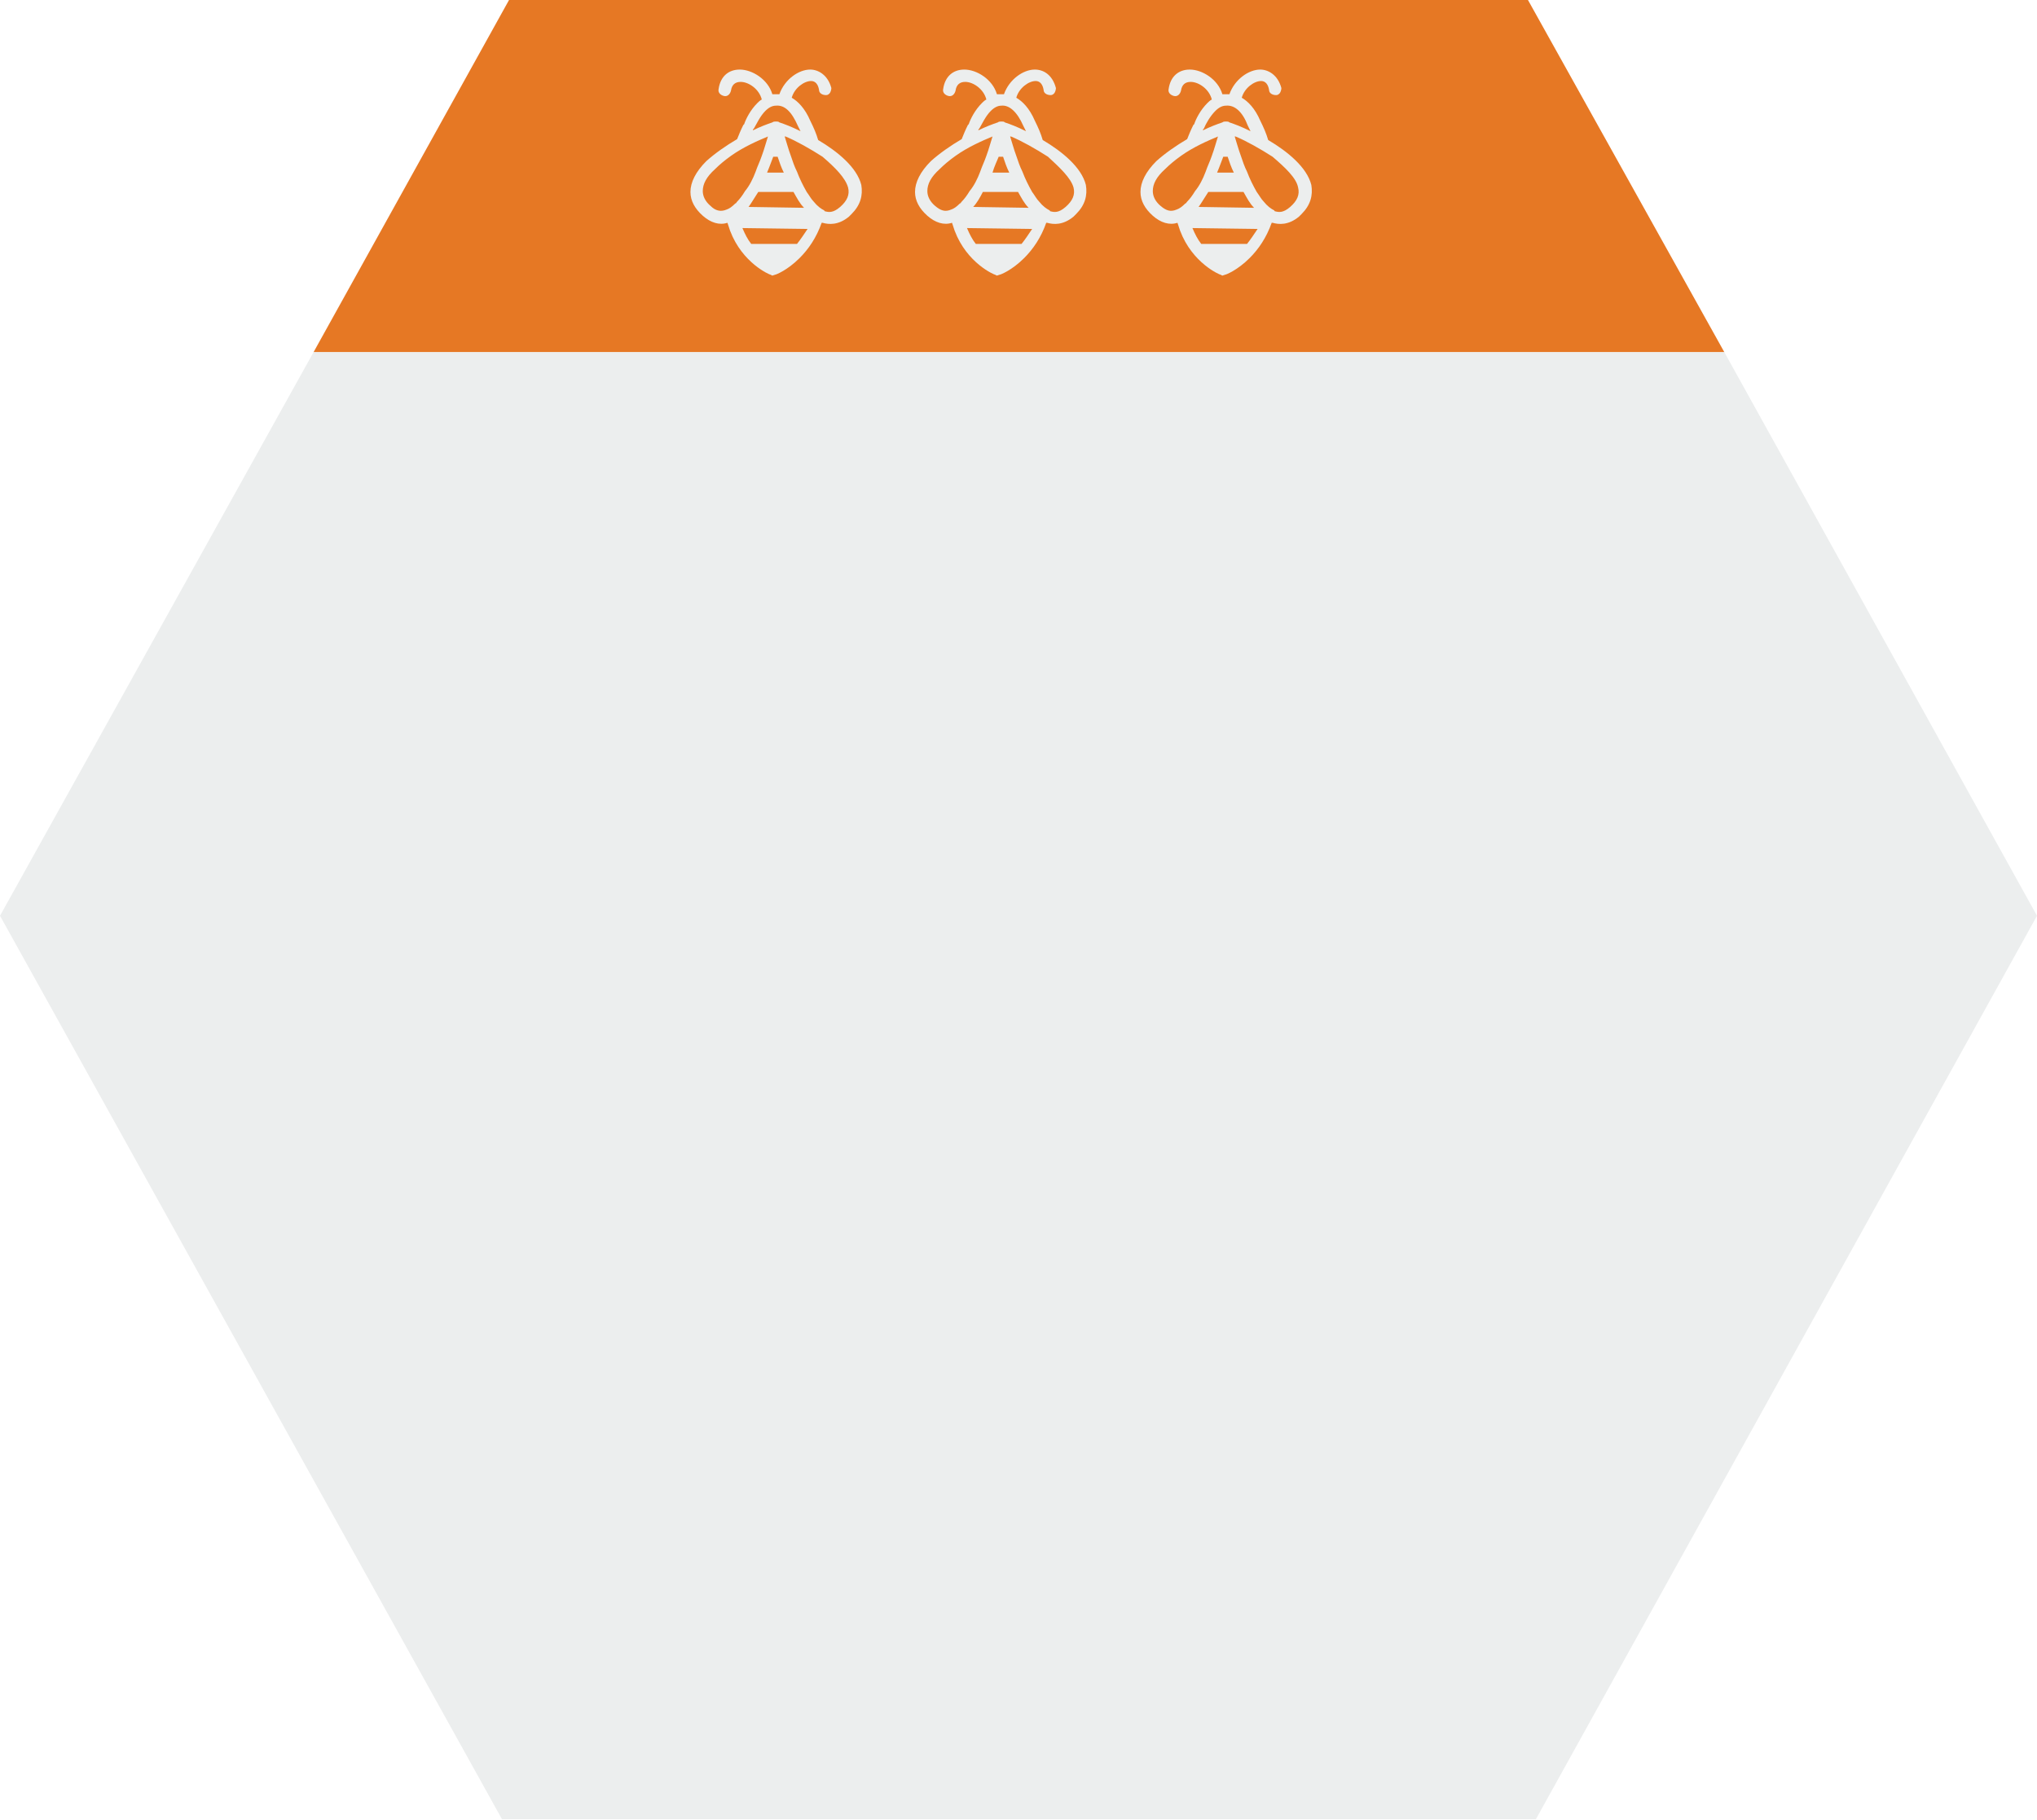
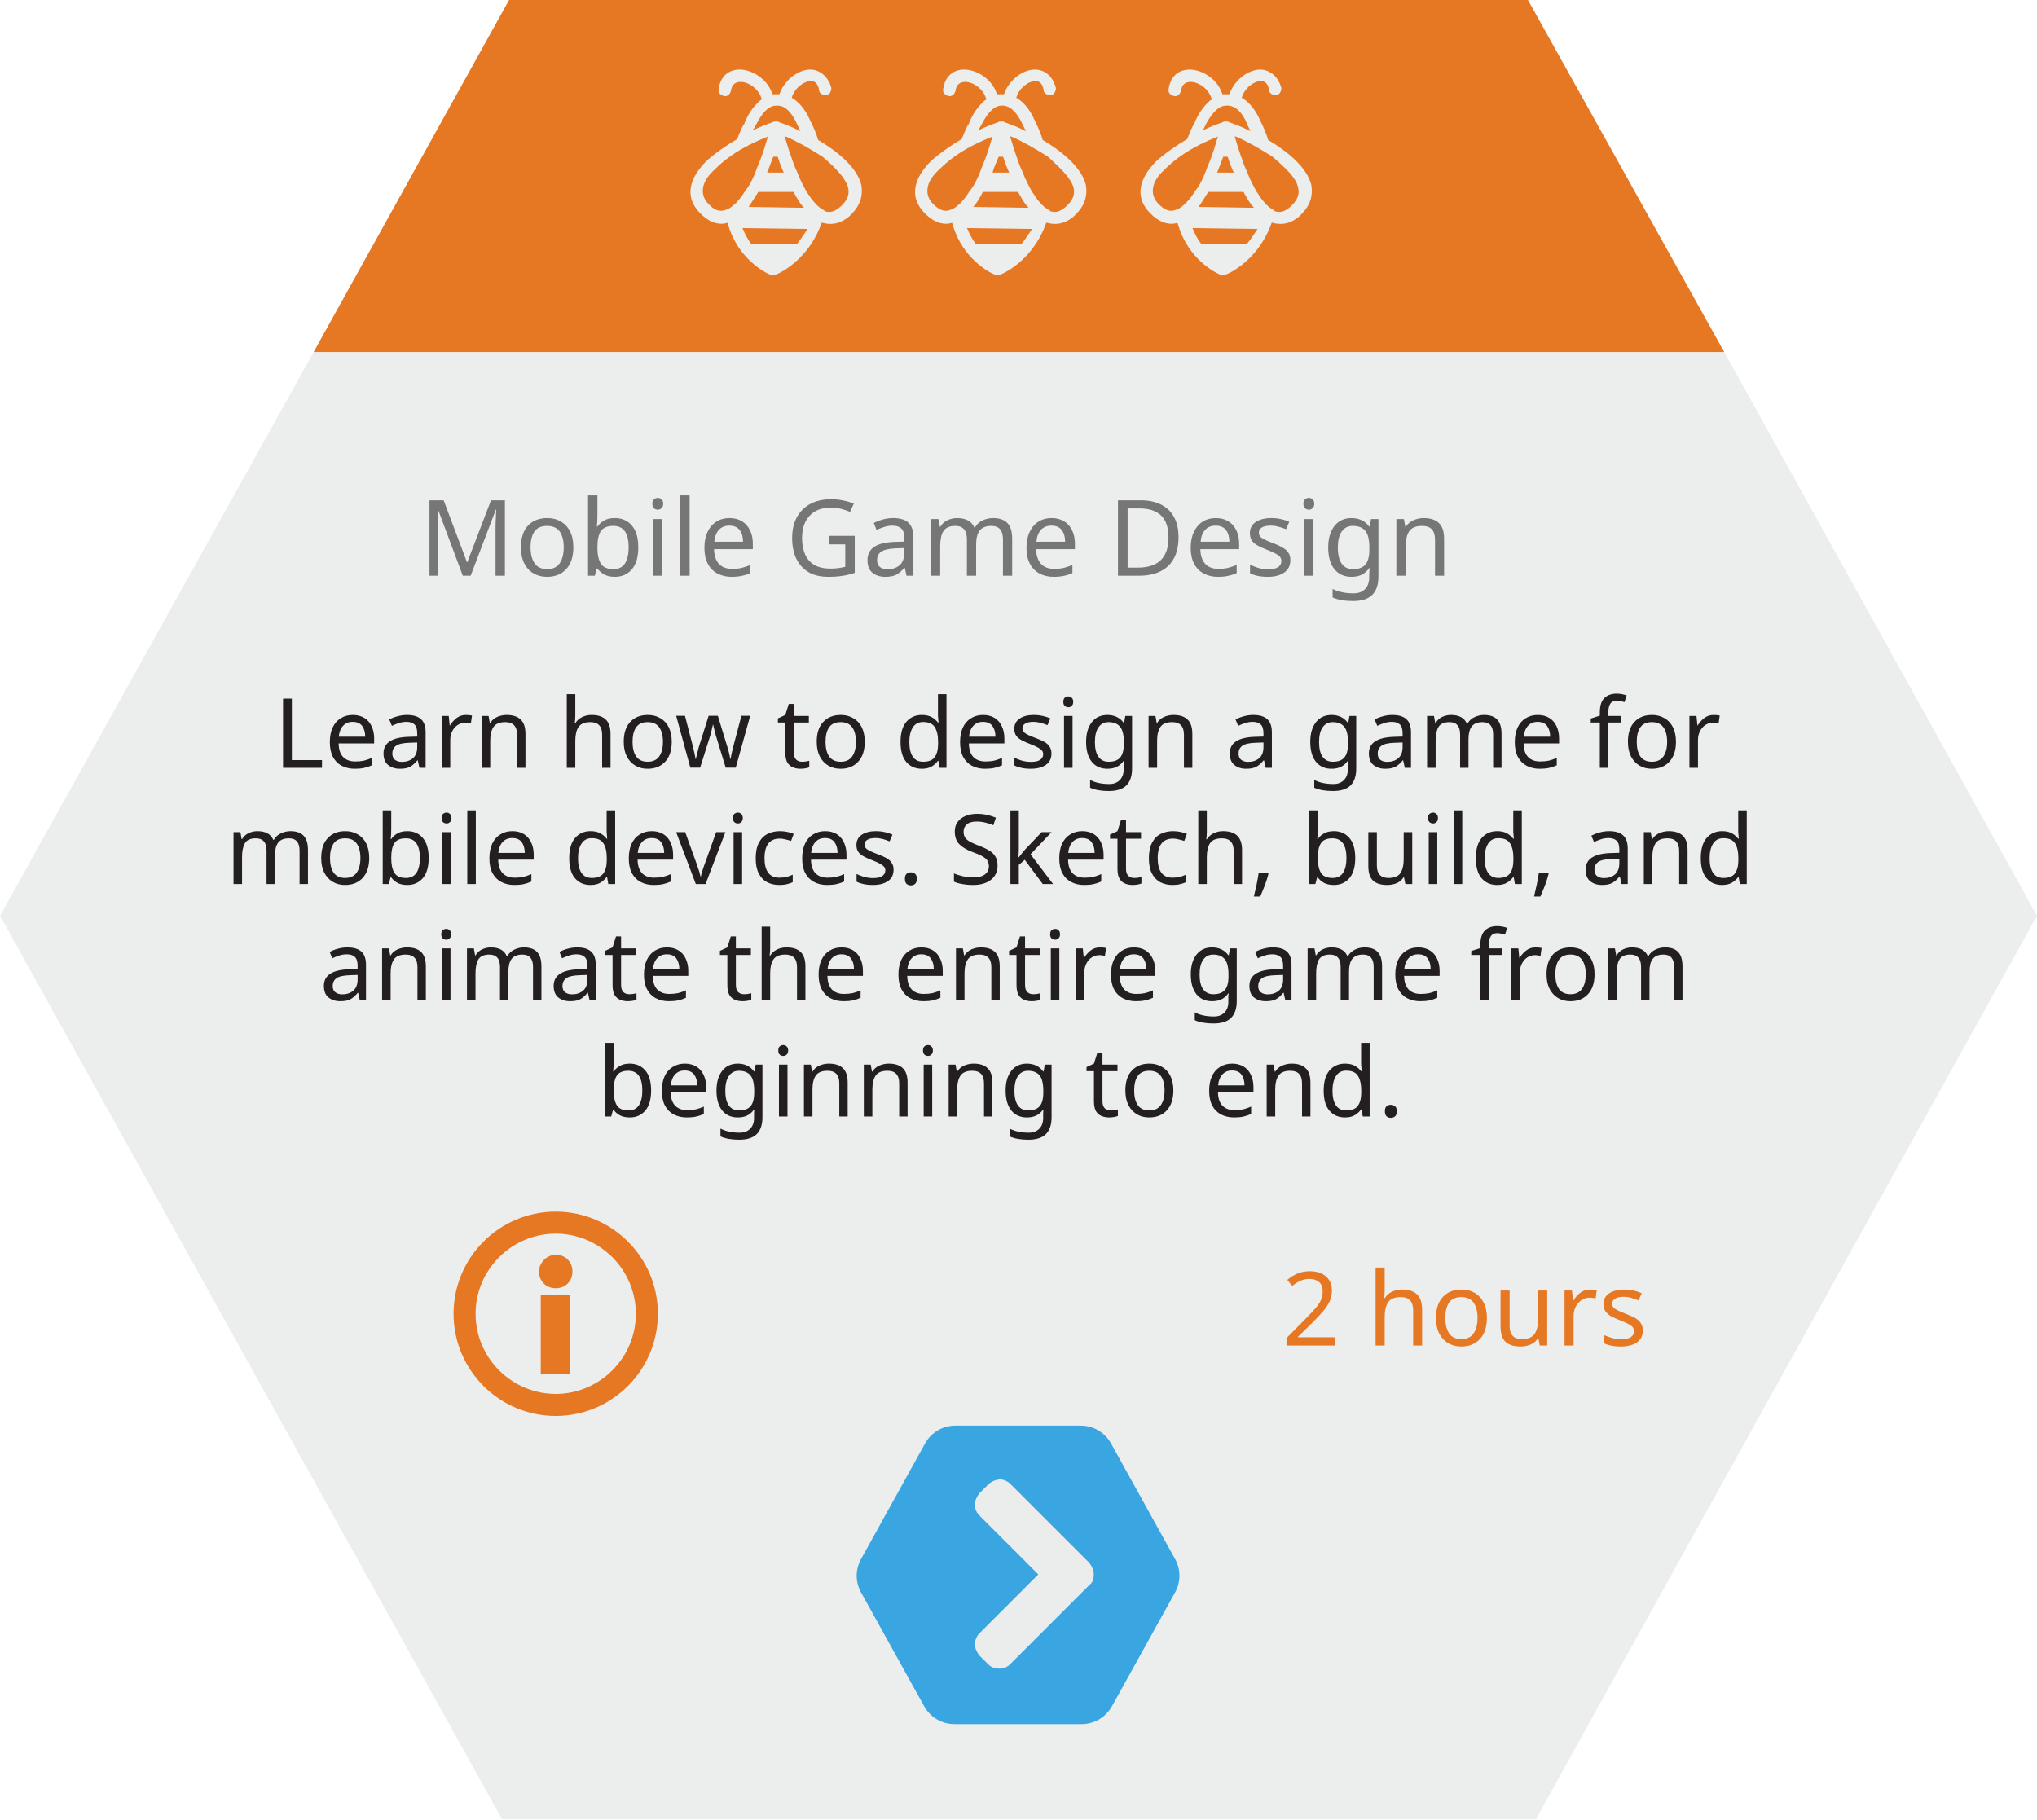
<svg xmlns="http://www.w3.org/2000/svg" version="1.1" id="Layer_1" x="0px" y="0px" viewBox="0 0 231.3 206.6" style="enable-background:new 0 0 231.3 206.6;" xml:space="preserve">
  <style type="text/css">
	.st0{fill:#E67824;}
	.st1{fill:#ECEEEE;}
+ 	.st2{fill:#767676;}
+ 	.st3{font-family:'Univers-Black';}
+ 	.st4{font-size:12px;}
+ 	.st5{fill:none;}
+ 	.st6{fill:#231F20;}
+ 	.st7{font-family:'Serifa-Roman';}
+ 	.st8{font-size:11px;}
+ 	.st9{font-family:'Univers-Condensed';}
+ 	.st10{font-size:11.652px;}
+ 	.st11{fill:#39A5E1;}
+ 	.st12{fill:#EBEDED;}
</style>
  <g>
-     <polygon class="st0" points="173.5,0 57.8,0 35.6,40 195.8,40  " />
-     <polygon class="st1" points="195.8,40 35.6,40 0,104 57,206.6 174.4,206.6 231.3,104  " />
+     <g>
+       <polygon class="st0" points="173.5,0 57.8,0 35.6,40 195.8,40   " />
+       <polygon class="st1" points="195.8,40 35.6,40 0,104 57,206.6 174.4,206.6 231.3,104   " />
+     </g>
+     <path class="st1" d="M92,7.9c-1.3,0-2.9,1.1-3.5,2.8c-0.1,0-0.2,0-0.4,0c-0.1,0-0.2,0-0.4,0c-0.5-1.7-2.3-2.8-3.7-2.8   c-1.3,0-2.2,0.8-2.4,2.2c-0.1,0.4,0.2,0.7,0.6,0.8c0.4,0.1,0.7-0.2,0.8-0.6c0.1-0.7,0.5-1,1.1-1c0.9,0,2.1,0.8,2.4,2   c-0.2,0.1-0.4,0.3-0.5,0.4c-0.8,0.8-1.3,1.8-1.5,2.4l-0.1,0.1c-0.3,0.6-0.5,1.1-0.7,1.6c-1.2,0.7-2.5,1.6-3.5,2.5   c-1.2,1.2-1.8,2.4-1.8,3.5c0,1,0.5,1.9,1.4,2.7c0.9,0.8,1.9,1.1,2.8,0.8c0.1,0.3,0.2,0.6,0.3,0.9c1.4,3.7,4.5,5,4.6,5l0.2,0.1   l0.3-0.1c0.1,0,1.4-0.5,2.8-1.9c1-1,1.9-2.3,2.5-4c0,0,0,0,0.1,0c0.7,0.2,1.8,0.3,3-0.7c0.1-0.1,0.2-0.2,0.3-0.3   c1-1,1.3-2.1,1.1-3.3c-0.5-2-2.7-3.8-4.9-5.1c-0.2-0.7-0.5-1.4-0.9-2.2c-0.6-1.4-1.4-2.2-2.1-2.6c0.3-1.1,1.4-1.9,2.2-1.9   c0.5,0,0.8,0.4,0.9,1c0,0.4,0.4,0.6,0.8,0.6c0.2,0,0.3-0.1,0.4-0.2c0.1-0.1,0.2-0.4,0.2-0.6C94,8.5,92.9,7.9,92,7.9z M96.3,21.3   c0.2,0.8-0.1,1.5-0.9,2.2c-0.8,0.7-1.3,0.6-1.7,0.5c0,0-0.1,0-0.1-0.1c-0.4-0.2-0.8-0.5-1.2-1c-0.3-0.3-0.5-0.7-0.8-1.1   c-0.4-0.7-0.8-1.5-1.1-2.3c-0.3-0.6-0.5-1.2-0.7-1.8c-0.3-0.8-0.5-1.6-0.7-2.2l0.1,0c1.2,0.5,2.8,1.4,4.2,2.3   C94.8,19,96,20.2,96.3,21.3z M80.7,23.4c-0.6-0.5-0.9-1.1-0.9-1.7c0-0.8,0.4-1.6,1.4-2.5c0.5-0.5,1.1-1,1.8-1.5   c1.4-1,3-1.7,4.2-2.2l0,0c-0.2,0.6-0.4,1.4-0.7,2.2c-0.2,0.6-0.5,1.2-0.7,1.8c-0.3,0.8-0.7,1.6-1.2,2.2c-0.3,0.5-0.6,0.9-0.9,1.2   c-0.1,0.1-0.1,0.2-0.2,0.2c-0.4,0.4-0.7,0.6-1,0.7C81.8,24.1,81.2,23.9,80.7,23.4z M87.8,17.8l0.5,0c0.2,0.6,0.4,1.2,0.7,1.8   l-1.9,0C87.4,18.9,87.6,18.3,87.8,17.8z M86.1,21.8l4,0c0.4,0.7,0.7,1.3,1.2,1.8l-6.3-0.1C85.3,23.1,85.7,22.4,86.1,21.8z    M90.5,27.7l-5.2,0c-0.4-0.5-0.7-1.1-1-1.8l7.4,0.1C91.3,26.6,90.9,27.2,90.5,27.7z M90.6,14.3c0.1,0.2,0.2,0.4,0.3,0.6   c-1-0.5-1.8-0.8-2.4-1c-0.1-0.1-0.2-0.1-0.4-0.1c-0.1,0-0.3,0-0.4,0.1c-0.6,0.2-1.4,0.5-2.2,0.9c0,0,0-0.1,0-0.1l0.1-0.1   c0.3-0.5,0.7-1.4,1.3-2c0.4-0.4,0.8-0.6,1.2-0.6C89.1,11.9,89.9,12.7,90.6,14.3z" />
+     <path class="st1" d="M117.5,7.9c-1.3,0-2.9,1.1-3.5,2.8c-0.1,0-0.2,0-0.4,0c-0.1,0-0.2,0-0.4,0c-0.5-1.7-2.3-2.8-3.7-2.8   c-1.3,0-2.2,0.8-2.4,2.2c-0.1,0.4,0.2,0.7,0.6,0.8c0.4,0.1,0.7-0.2,0.8-0.6c0.1-0.7,0.5-1,1.1-1c0.9,0,2.1,0.8,2.4,2   c-0.2,0.1-0.4,0.3-0.5,0.4c-0.8,0.8-1.3,1.8-1.5,2.4l-0.1,0.1c-0.3,0.6-0.5,1.1-0.7,1.6c-1.2,0.7-2.5,1.6-3.5,2.5   c-1.2,1.2-1.8,2.4-1.8,3.5c0,1,0.5,1.9,1.4,2.7c0.9,0.8,1.9,1.1,2.8,0.8c0.1,0.3,0.2,0.6,0.3,0.9c1.4,3.7,4.5,5,4.6,5l0.2,0.1   l0.3-0.1c0.1,0,1.4-0.5,2.8-1.9c1-1,1.9-2.3,2.5-4c0,0,0,0,0.1,0c0.7,0.2,1.8,0.3,3-0.7c0.1-0.1,0.2-0.2,0.3-0.3   c1-1,1.3-2.1,1.1-3.3c-0.5-2-2.7-3.8-4.9-5.1c-0.2-0.7-0.5-1.4-0.9-2.2c-0.6-1.4-1.4-2.2-2.1-2.6c0.3-1.1,1.4-1.9,2.2-1.9   c0.5,0,0.8,0.4,0.9,1c0,0.4,0.4,0.6,0.8,0.6c0.2,0,0.3-0.1,0.4-0.2c0.1-0.1,0.2-0.4,0.2-0.6C119.5,8.5,118.5,7.9,117.5,7.9z    M121.9,21.3c0.2,0.8-0.1,1.5-0.9,2.2c-0.8,0.7-1.3,0.6-1.7,0.5c0,0-0.1,0-0.1-0.1c-0.4-0.2-0.8-0.5-1.2-1   c-0.3-0.3-0.5-0.7-0.8-1.1c-0.4-0.7-0.8-1.5-1.1-2.3c-0.3-0.6-0.5-1.2-0.7-1.8c-0.3-0.8-0.5-1.6-0.7-2.2l0.1,0   c1.2,0.5,2.8,1.4,4.2,2.3C120.3,19,121.6,20.2,121.9,21.3z M106.2,23.4c-0.6-0.5-0.9-1.1-0.9-1.7c0-0.8,0.4-1.6,1.4-2.5   c0.5-0.5,1.1-1,1.8-1.5c1.4-1,3-1.7,4.2-2.2l0,0c-0.2,0.6-0.4,1.4-0.7,2.2c-0.2,0.6-0.5,1.2-0.7,1.8c-0.3,0.8-0.7,1.6-1.2,2.2   c-0.3,0.5-0.6,0.9-0.9,1.2c-0.1,0.1-0.1,0.2-0.2,0.2c-0.4,0.4-0.7,0.6-1,0.7C107.3,24.1,106.8,23.9,106.2,23.4z M113.4,17.8l0.5,0   c0.2,0.6,0.4,1.2,0.7,1.8l-1.9,0C112.9,18.9,113.2,18.3,113.4,17.8z M111.6,21.8l4,0c0.4,0.7,0.7,1.3,1.2,1.8l-6.3-0.1   C110.9,23.1,111.3,22.4,111.6,21.8z M116,27.7l-5.2,0c-0.4-0.5-0.7-1.1-1-1.8l7.4,0.1C116.8,26.6,116.4,27.2,116,27.7z M116.2,14.3   c0.1,0.2,0.2,0.4,0.3,0.6c-1-0.5-1.8-0.8-2.4-1c-0.1-0.1-0.2-0.1-0.4-0.1c-0.1,0-0.3,0-0.4,0.1c-0.6,0.2-1.4,0.5-2.2,0.9   c0,0,0-0.1,0-0.1l0.1-0.1c0.3-0.5,0.7-1.4,1.3-2c0.4-0.4,0.8-0.6,1.2-0.6C114.6,11.9,115.5,12.7,116.2,14.3z" />
+     <path class="st1" d="M143.1,7.9c-1.3,0-2.9,1.1-3.5,2.8c-0.1,0-0.2,0-0.4,0c-0.1,0-0.2,0-0.4,0c-0.5-1.7-2.3-2.8-3.7-2.8   c-1.3,0-2.2,0.8-2.4,2.2c-0.1,0.4,0.2,0.7,0.6,0.8c0.4,0.1,0.7-0.2,0.8-0.6c0.1-0.7,0.5-1,1.1-1c0.9,0,2.1,0.8,2.4,2   c-0.2,0.1-0.4,0.3-0.5,0.4c-0.8,0.8-1.3,1.8-1.5,2.4l-0.1,0.1c-0.3,0.6-0.5,1.1-0.7,1.6c-1.2,0.7-2.5,1.6-3.5,2.5   c-1.2,1.2-1.8,2.4-1.8,3.5c0,1,0.5,1.9,1.4,2.7c0.9,0.8,1.9,1.1,2.8,0.8c0.1,0.3,0.2,0.6,0.3,0.9c1.4,3.7,4.5,5,4.6,5l0.2,0.1   l0.3-0.1c0.1,0,1.4-0.5,2.8-1.9c1-1,1.9-2.3,2.5-4c0,0,0,0,0.1,0c0.7,0.2,1.8,0.3,3-0.7c0.1-0.1,0.2-0.2,0.3-0.3   c1-1,1.3-2.1,1.1-3.3c-0.5-2-2.7-3.8-4.9-5.1c-0.2-0.7-0.5-1.4-0.9-2.2c-0.6-1.4-1.4-2.2-2.1-2.6c0.3-1.1,1.4-1.9,2.2-1.9   c0.5,0,0.8,0.4,0.9,1c0,0.4,0.4,0.6,0.8,0.6c0.2,0,0.3-0.1,0.4-0.2c0.1-0.1,0.2-0.4,0.2-0.6C145.1,8.5,144,7.9,143.1,7.9z    M147.4,21.3c0.2,0.8-0.1,1.5-0.9,2.2c-0.8,0.7-1.3,0.6-1.7,0.5c0,0-0.1,0-0.1-0.1c-0.4-0.2-0.8-0.5-1.2-1   c-0.3-0.3-0.5-0.7-0.8-1.1c-0.4-0.7-0.8-1.5-1.1-2.3c-0.3-0.6-0.5-1.2-0.7-1.8c-0.3-0.8-0.5-1.6-0.7-2.2l0.1,0   c1.2,0.5,2.8,1.4,4.2,2.3C145.9,19,147.2,20.2,147.4,21.3z M131.8,23.4c-0.6-0.5-0.9-1.1-0.9-1.7c0-0.8,0.4-1.6,1.4-2.5   c0.5-0.5,1.1-1,1.8-1.5c1.4-1,3-1.7,4.2-2.2l0,0c-0.2,0.6-0.4,1.4-0.7,2.2c-0.2,0.6-0.5,1.2-0.7,1.8c-0.3,0.8-0.7,1.6-1.2,2.2   c-0.3,0.5-0.6,0.9-0.9,1.2c-0.1,0.1-0.1,0.2-0.2,0.2c-0.4,0.4-0.7,0.6-1,0.7C132.9,24.1,132.4,23.9,131.8,23.4z M138.9,17.8l0.5,0   c0.2,0.6,0.4,1.2,0.7,1.8l-1.9,0C138.5,18.9,138.7,18.3,138.9,17.8z M137.2,21.8l4,0c0.4,0.7,0.7,1.3,1.2,1.8l-6.3-0.1   C136.4,23.1,136.8,22.4,137.2,21.8z M141.6,27.7l-5.2,0c-0.4-0.5-0.7-1.1-1-1.8l7.4,0.1C142.4,26.6,142,27.2,141.6,27.7z    M141.7,14.3c0.1,0.2,0.2,0.4,0.3,0.6c-1-0.5-1.8-0.8-2.4-1c-0.1-0.1-0.2-0.1-0.4-0.1c-0.1,0-0.3,0-0.4,0.1   c-0.6,0.2-1.4,0.5-2.2,0.9c0,0,0-0.1,0-0.1l0.1-0.1c0.2-0.5,0.7-1.4,1.3-2c0.4-0.4,0.8-0.6,1.2-0.6   C140.2,11.9,141.1,12.7,141.7,14.3z" />
+     <g>
+       <text transform="matrix(1 0 0 1 47.6112 65.382)" class="st2 st3 st4">Mobile Game Design</text>
+     </g>
+     <g>
+       <rect x="23.3" y="78.1" class="st5" width="180.6" height="51.1" />
+       <text transform="matrix(1 0 0 1 31.0777 87.1954)">
+         <tspan x="0" y="0" class="st6 st7 st8">Learn how to design a game for </tspan>
+         <tspan x="-5.5" y="13.2" class="st6 st7 st8">mobile devices. Sketch, build, and </tspan>
+         <tspan x="5.2" y="26.4" class="st6 st7 st8">animate the entire game from </tspan>
+         <tspan x="36.7" y="39.6" class="st6 st7 st8">beginning to end. </tspan>
+       </text>
+     </g>
+     <g>
+       <path class="st0" d="M63.1,160.8c-6.4,0-11.6-5.2-11.6-11.6s5.2-11.6,11.6-11.6s11.6,5.2,11.6,11.6S69.5,160.8,63.1,160.8z     M63.1,140.1c-5,0-9.1,4.1-9.1,9.1s4.1,9.1,9.1,9.1c5,0,9.1-4.1,9.1-9.1S68.1,140.1,63.1,140.1z" />
+       <g>
+         <path class="st0" d="M61.2,144.4c0-1,0.9-1.9,1.9-1.9c1.1,0,1.9,0.8,1.9,1.9c0,1.1-0.8,1.9-1.9,1.9     C62,146.3,61.2,145.5,61.2,144.4z M61.4,156v-8.9h3.3v8.9H61.4z" />
+       </g>
+     </g>
+     <text transform="matrix(1 0 0 1 145.52 152.8058)" class="st0 st9 st10">2 hours</text>
+     <g>
+       <path class="st11" d="M122.7,161.9h-14.2c-1.5,0-2.8,0.8-3.5,2.1l-7.2,13c-0.7,1.2-0.7,2.7,0,3.9l7.1,12.8c0.7,1.3,2,2.1,3.5,2.1    h14.4c1.5,0,2.8-0.8,3.5-2.1l7.1-12.8c0.7-1.2,0.7-2.7,0-3.9l-7.2-13C125.5,162.7,124.2,161.9,122.7,161.9z" />
+       <g>
+         <g>
+           <path class="st12" d="M112.2,168.6l-1,1c-0.3,0.4-0.5,0.8-0.5,1.3c0,0.5,0.2,0.9,0.5,1.2l6.7,6.7l-6.7,6.7      c-0.3,0.3-0.5,0.8-0.5,1.2c0,0.5,0.2,0.9,0.5,1.3l1,1c0.4,0.4,0.8,0.5,1.3,0.5c0.5,0,0.9-0.2,1.2-0.5l9-9      c0.4-0.3,0.5-0.7,0.5-1.2c0-0.5-0.2-0.9-0.5-1.3l-9-9c-0.3-0.3-0.8-0.5-1.2-0.5C112.9,168.1,112.5,168.3,112.2,168.6      L112.2,168.6z M112.2,168.6" />
+         </g>
+       </g>
+     </g>
  </g>
-   <path class="st1" d="M92,7.9c-1.3,0-2.9,1.1-3.5,2.8c-0.1,0-0.2,0-0.4,0c-0.1,0-0.2,0-0.4,0c-0.5-1.7-2.3-2.8-3.7-2.8  c-1.3,0-2.2,0.8-2.4,2.2c-0.1,0.4,0.2,0.7,0.6,0.8c0.4,0.1,0.7-0.2,0.8-0.6c0.1-0.7,0.5-1,1.1-1c0.9,0,2.1,0.8,2.4,2  c-0.2,0.1-0.4,0.3-0.5,0.4c-0.8,0.8-1.3,1.8-1.5,2.4l-0.1,0.1c-0.3,0.6-0.5,1.1-0.7,1.6c-1.2,0.7-2.5,1.6-3.5,2.5  c-1.2,1.2-1.8,2.4-1.8,3.5c0,1,0.5,1.9,1.4,2.7c0.9,0.8,1.9,1.1,2.8,0.8c0.1,0.3,0.2,0.6,0.3,0.9c1.4,3.7,4.5,5,4.6,5l0.2,0.1  l0.3-0.1c0.1,0,1.4-0.5,2.8-1.9c1-1,1.9-2.3,2.5-4c0,0,0,0,0.1,0c0.7,0.2,1.8,0.3,3-0.7c0.1-0.1,0.2-0.2,0.3-0.3  c1-1,1.3-2.1,1.1-3.3c-0.5-2-2.7-3.8-4.9-5.1c-0.2-0.7-0.5-1.4-0.9-2.2c-0.6-1.4-1.4-2.2-2.1-2.6c0.3-1.1,1.4-1.9,2.2-1.9  c0.5,0,0.8,0.4,0.9,1c0,0.4,0.4,0.6,0.8,0.6c0.2,0,0.3-0.1,0.4-0.2c0.1-0.1,0.2-0.4,0.2-0.6C94,8.5,92.9,7.9,92,7.9z M96.3,21.3  c0.2,0.8-0.1,1.5-0.9,2.2c-0.8,0.7-1.3,0.6-1.7,0.5c0,0-0.1,0-0.1-0.1c-0.4-0.2-0.8-0.5-1.2-1c-0.3-0.3-0.5-0.7-0.8-1.1  c-0.4-0.7-0.8-1.5-1.1-2.3c-0.3-0.6-0.5-1.2-0.7-1.8c-0.3-0.8-0.5-1.6-0.7-2.2l0.1,0c1.2,0.5,2.8,1.4,4.2,2.3  C94.8,19,96,20.2,96.3,21.3z M80.7,23.4c-0.6-0.5-0.9-1.1-0.9-1.7c0-0.8,0.4-1.6,1.4-2.5c0.5-0.5,1.1-1,1.8-1.5c1.4-1,3-1.7,4.2-2.2  l0,0c-0.2,0.6-0.4,1.4-0.7,2.2c-0.2,0.6-0.5,1.2-0.7,1.8c-0.3,0.8-0.7,1.6-1.2,2.2c-0.3,0.5-0.6,0.9-0.9,1.2  c-0.1,0.1-0.1,0.2-0.2,0.2c-0.4,0.4-0.7,0.6-1,0.7C81.8,24.1,81.2,23.9,80.7,23.4z M87.8,17.8l0.5,0c0.2,0.6,0.4,1.2,0.7,1.8l-1.9,0  C87.4,18.9,87.6,18.3,87.8,17.8z M86.1,21.8l4,0c0.4,0.7,0.7,1.3,1.2,1.8l-6.3-0.1C85.3,23.1,85.7,22.4,86.1,21.8z M90.5,27.7  l-5.2,0c-0.4-0.5-0.7-1.1-1-1.8l7.4,0.1C91.3,26.6,90.9,27.2,90.5,27.7z M90.6,14.3c0.1,0.2,0.2,0.4,0.3,0.6c-1-0.5-1.8-0.8-2.4-1  c-0.1-0.1-0.2-0.1-0.4-0.1c-0.1,0-0.3,0-0.4,0.1c-0.6,0.2-1.4,0.5-2.2,0.9c0,0,0-0.1,0-0.1l0.1-0.1c0.3-0.5,0.7-1.4,1.3-2  c0.4-0.4,0.8-0.6,1.2-0.6C89.1,11.9,89.9,12.7,90.6,14.3z" />
-   <path class="st1" d="M117.5,7.9c-1.3,0-2.9,1.1-3.5,2.8c-0.1,0-0.2,0-0.4,0c-0.1,0-0.2,0-0.4,0c-0.5-1.7-2.3-2.8-3.7-2.8  c-1.3,0-2.2,0.8-2.4,2.2c-0.1,0.4,0.2,0.7,0.6,0.8c0.4,0.1,0.7-0.2,0.8-0.6c0.1-0.7,0.5-1,1.1-1c0.9,0,2.1,0.8,2.4,2  c-0.2,0.1-0.4,0.3-0.5,0.4c-0.8,0.8-1.3,1.8-1.5,2.4l-0.1,0.1c-0.3,0.6-0.5,1.1-0.7,1.6c-1.2,0.7-2.5,1.6-3.5,2.5  c-1.2,1.2-1.8,2.4-1.8,3.5c0,1,0.5,1.9,1.4,2.7c0.9,0.8,1.9,1.1,2.8,0.8c0.1,0.3,0.2,0.6,0.3,0.9c1.4,3.7,4.5,5,4.6,5l0.2,0.1  l0.3-0.1c0.1,0,1.4-0.5,2.8-1.9c1-1,1.9-2.3,2.5-4c0,0,0,0,0.1,0c0.7,0.2,1.8,0.3,3-0.7c0.1-0.1,0.2-0.2,0.3-0.3  c1-1,1.3-2.1,1.1-3.3c-0.5-2-2.7-3.8-4.9-5.1c-0.2-0.7-0.5-1.4-0.9-2.2c-0.6-1.4-1.4-2.2-2.1-2.6c0.3-1.1,1.4-1.9,2.2-1.9  c0.5,0,0.8,0.4,0.9,1c0,0.4,0.4,0.6,0.8,0.6c0.2,0,0.3-0.1,0.4-0.2c0.1-0.1,0.2-0.4,0.2-0.6C119.5,8.5,118.5,7.9,117.5,7.9z   M121.9,21.3c0.2,0.8-0.1,1.5-0.9,2.2c-0.8,0.7-1.3,0.6-1.7,0.5c0,0-0.1,0-0.1-0.1c-0.4-0.2-0.8-0.5-1.2-1c-0.3-0.3-0.5-0.7-0.8-1.1  c-0.4-0.7-0.8-1.5-1.1-2.3c-0.3-0.6-0.5-1.2-0.7-1.8c-0.3-0.8-0.5-1.6-0.7-2.2l0.1,0c1.2,0.5,2.8,1.4,4.2,2.3  C120.3,19,121.6,20.2,121.9,21.3z M106.2,23.4c-0.6-0.5-0.9-1.1-0.9-1.7c0-0.8,0.4-1.6,1.4-2.5c0.5-0.5,1.1-1,1.8-1.5  c1.4-1,3-1.7,4.2-2.2l0,0c-0.2,0.6-0.4,1.4-0.7,2.2c-0.2,0.6-0.5,1.2-0.7,1.8c-0.3,0.8-0.7,1.6-1.2,2.2c-0.3,0.5-0.6,0.9-0.9,1.2  c-0.1,0.1-0.1,0.2-0.2,0.2c-0.4,0.4-0.7,0.6-1,0.7C107.3,24.1,106.8,23.9,106.2,23.4z M113.4,17.8l0.5,0c0.2,0.6,0.4,1.2,0.7,1.8  l-1.9,0C112.9,18.9,113.2,18.3,113.4,17.8z M111.6,21.8l4,0c0.4,0.7,0.7,1.3,1.2,1.8l-6.3-0.1C110.9,23.1,111.3,22.4,111.6,21.8z   M116,27.7l-5.2,0c-0.4-0.5-0.7-1.1-1-1.8l7.4,0.1C116.8,26.6,116.4,27.2,116,27.7z M116.2,14.3c0.1,0.2,0.2,0.4,0.3,0.6  c-1-0.5-1.8-0.8-2.4-1c-0.1-0.1-0.2-0.1-0.4-0.1c-0.1,0-0.3,0-0.4,0.1c-0.6,0.2-1.4,0.5-2.2,0.9c0,0,0-0.1,0-0.1l0.1-0.1  c0.3-0.5,0.7-1.4,1.3-2c0.4-0.4,0.8-0.6,1.2-0.6C114.6,11.9,115.5,12.7,116.2,14.3z" />
-   <path class="st1" d="M143.1,7.9c-1.3,0-2.9,1.1-3.5,2.8c-0.1,0-0.2,0-0.4,0c-0.1,0-0.2,0-0.4,0c-0.5-1.7-2.3-2.8-3.7-2.8  c-1.3,0-2.2,0.8-2.4,2.2c-0.1,0.4,0.2,0.7,0.6,0.8c0.4,0.1,0.7-0.2,0.8-0.6c0.1-0.7,0.5-1,1.1-1c0.9,0,2.1,0.8,2.4,2  c-0.2,0.1-0.4,0.3-0.5,0.4c-0.8,0.8-1.3,1.8-1.5,2.4l-0.1,0.1c-0.3,0.6-0.5,1.1-0.7,1.6c-1.2,0.7-2.5,1.6-3.5,2.5  c-1.2,1.2-1.8,2.4-1.8,3.5c0,1,0.5,1.9,1.4,2.7c0.9,0.8,1.9,1.1,2.8,0.8c0.1,0.3,0.2,0.6,0.3,0.9c1.4,3.7,4.5,5,4.6,5l0.2,0.1  l0.3-0.1c0.1,0,1.4-0.5,2.8-1.9c1-1,1.9-2.3,2.5-4c0,0,0,0,0.1,0c0.7,0.2,1.8,0.3,3-0.7c0.1-0.1,0.2-0.2,0.3-0.3  c1-1,1.3-2.1,1.1-3.3c-0.5-2-2.7-3.8-4.9-5.1c-0.2-0.7-0.5-1.4-0.9-2.2c-0.6-1.4-1.4-2.2-2.1-2.6c0.3-1.1,1.4-1.9,2.2-1.9  c0.5,0,0.8,0.4,0.9,1c0,0.4,0.4,0.6,0.8,0.6c0.2,0,0.3-0.1,0.4-0.2c0.1-0.1,0.2-0.4,0.2-0.6C145.1,8.5,144,7.9,143.1,7.9z   M147.4,21.3c0.2,0.8-0.1,1.5-0.9,2.2c-0.8,0.7-1.3,0.6-1.7,0.5c0,0-0.1,0-0.1-0.1c-0.4-0.2-0.8-0.5-1.2-1c-0.3-0.3-0.5-0.7-0.8-1.1  c-0.4-0.7-0.8-1.5-1.1-2.3c-0.3-0.6-0.5-1.2-0.7-1.8c-0.3-0.8-0.5-1.6-0.7-2.2l0.1,0c1.2,0.5,2.8,1.4,4.2,2.3  C145.9,19,147.2,20.2,147.4,21.3z M131.8,23.4c-0.6-0.5-0.9-1.1-0.9-1.7c0-0.8,0.4-1.6,1.4-2.5c0.5-0.5,1.1-1,1.8-1.5  c1.4-1,3-1.7,4.2-2.2l0,0c-0.2,0.6-0.4,1.4-0.7,2.2c-0.2,0.6-0.5,1.2-0.7,1.8c-0.3,0.8-0.7,1.6-1.2,2.2c-0.3,0.5-0.6,0.9-0.9,1.2  c-0.1,0.1-0.1,0.2-0.2,0.2c-0.4,0.4-0.7,0.6-1,0.7C132.9,24.1,132.4,23.9,131.8,23.4z M138.9,17.8l0.5,0c0.2,0.6,0.4,1.2,0.7,1.8  l-1.9,0C138.5,18.9,138.7,18.3,138.9,17.8z M137.2,21.8l4,0c0.4,0.7,0.7,1.3,1.2,1.8l-6.3-0.1C136.4,23.1,136.8,22.4,137.2,21.8z   M141.6,27.7l-5.2,0c-0.4-0.5-0.7-1.1-1-1.8l7.4,0.1C142.4,26.6,142,27.2,141.6,27.7z M141.7,14.3c0.1,0.2,0.2,0.4,0.3,0.6  c-1-0.5-1.8-0.8-2.4-1c-0.1-0.1-0.2-0.1-0.4-0.1c-0.1,0-0.3,0-0.4,0.1c-0.6,0.2-1.4,0.5-2.2,0.9c0,0,0-0.1,0-0.1l0.1-0.1  c0.2-0.5,0.7-1.4,1.3-2c0.4-0.4,0.8-0.6,1.2-0.6C140.2,11.9,141.1,12.7,141.7,14.3z" />
</svg>
